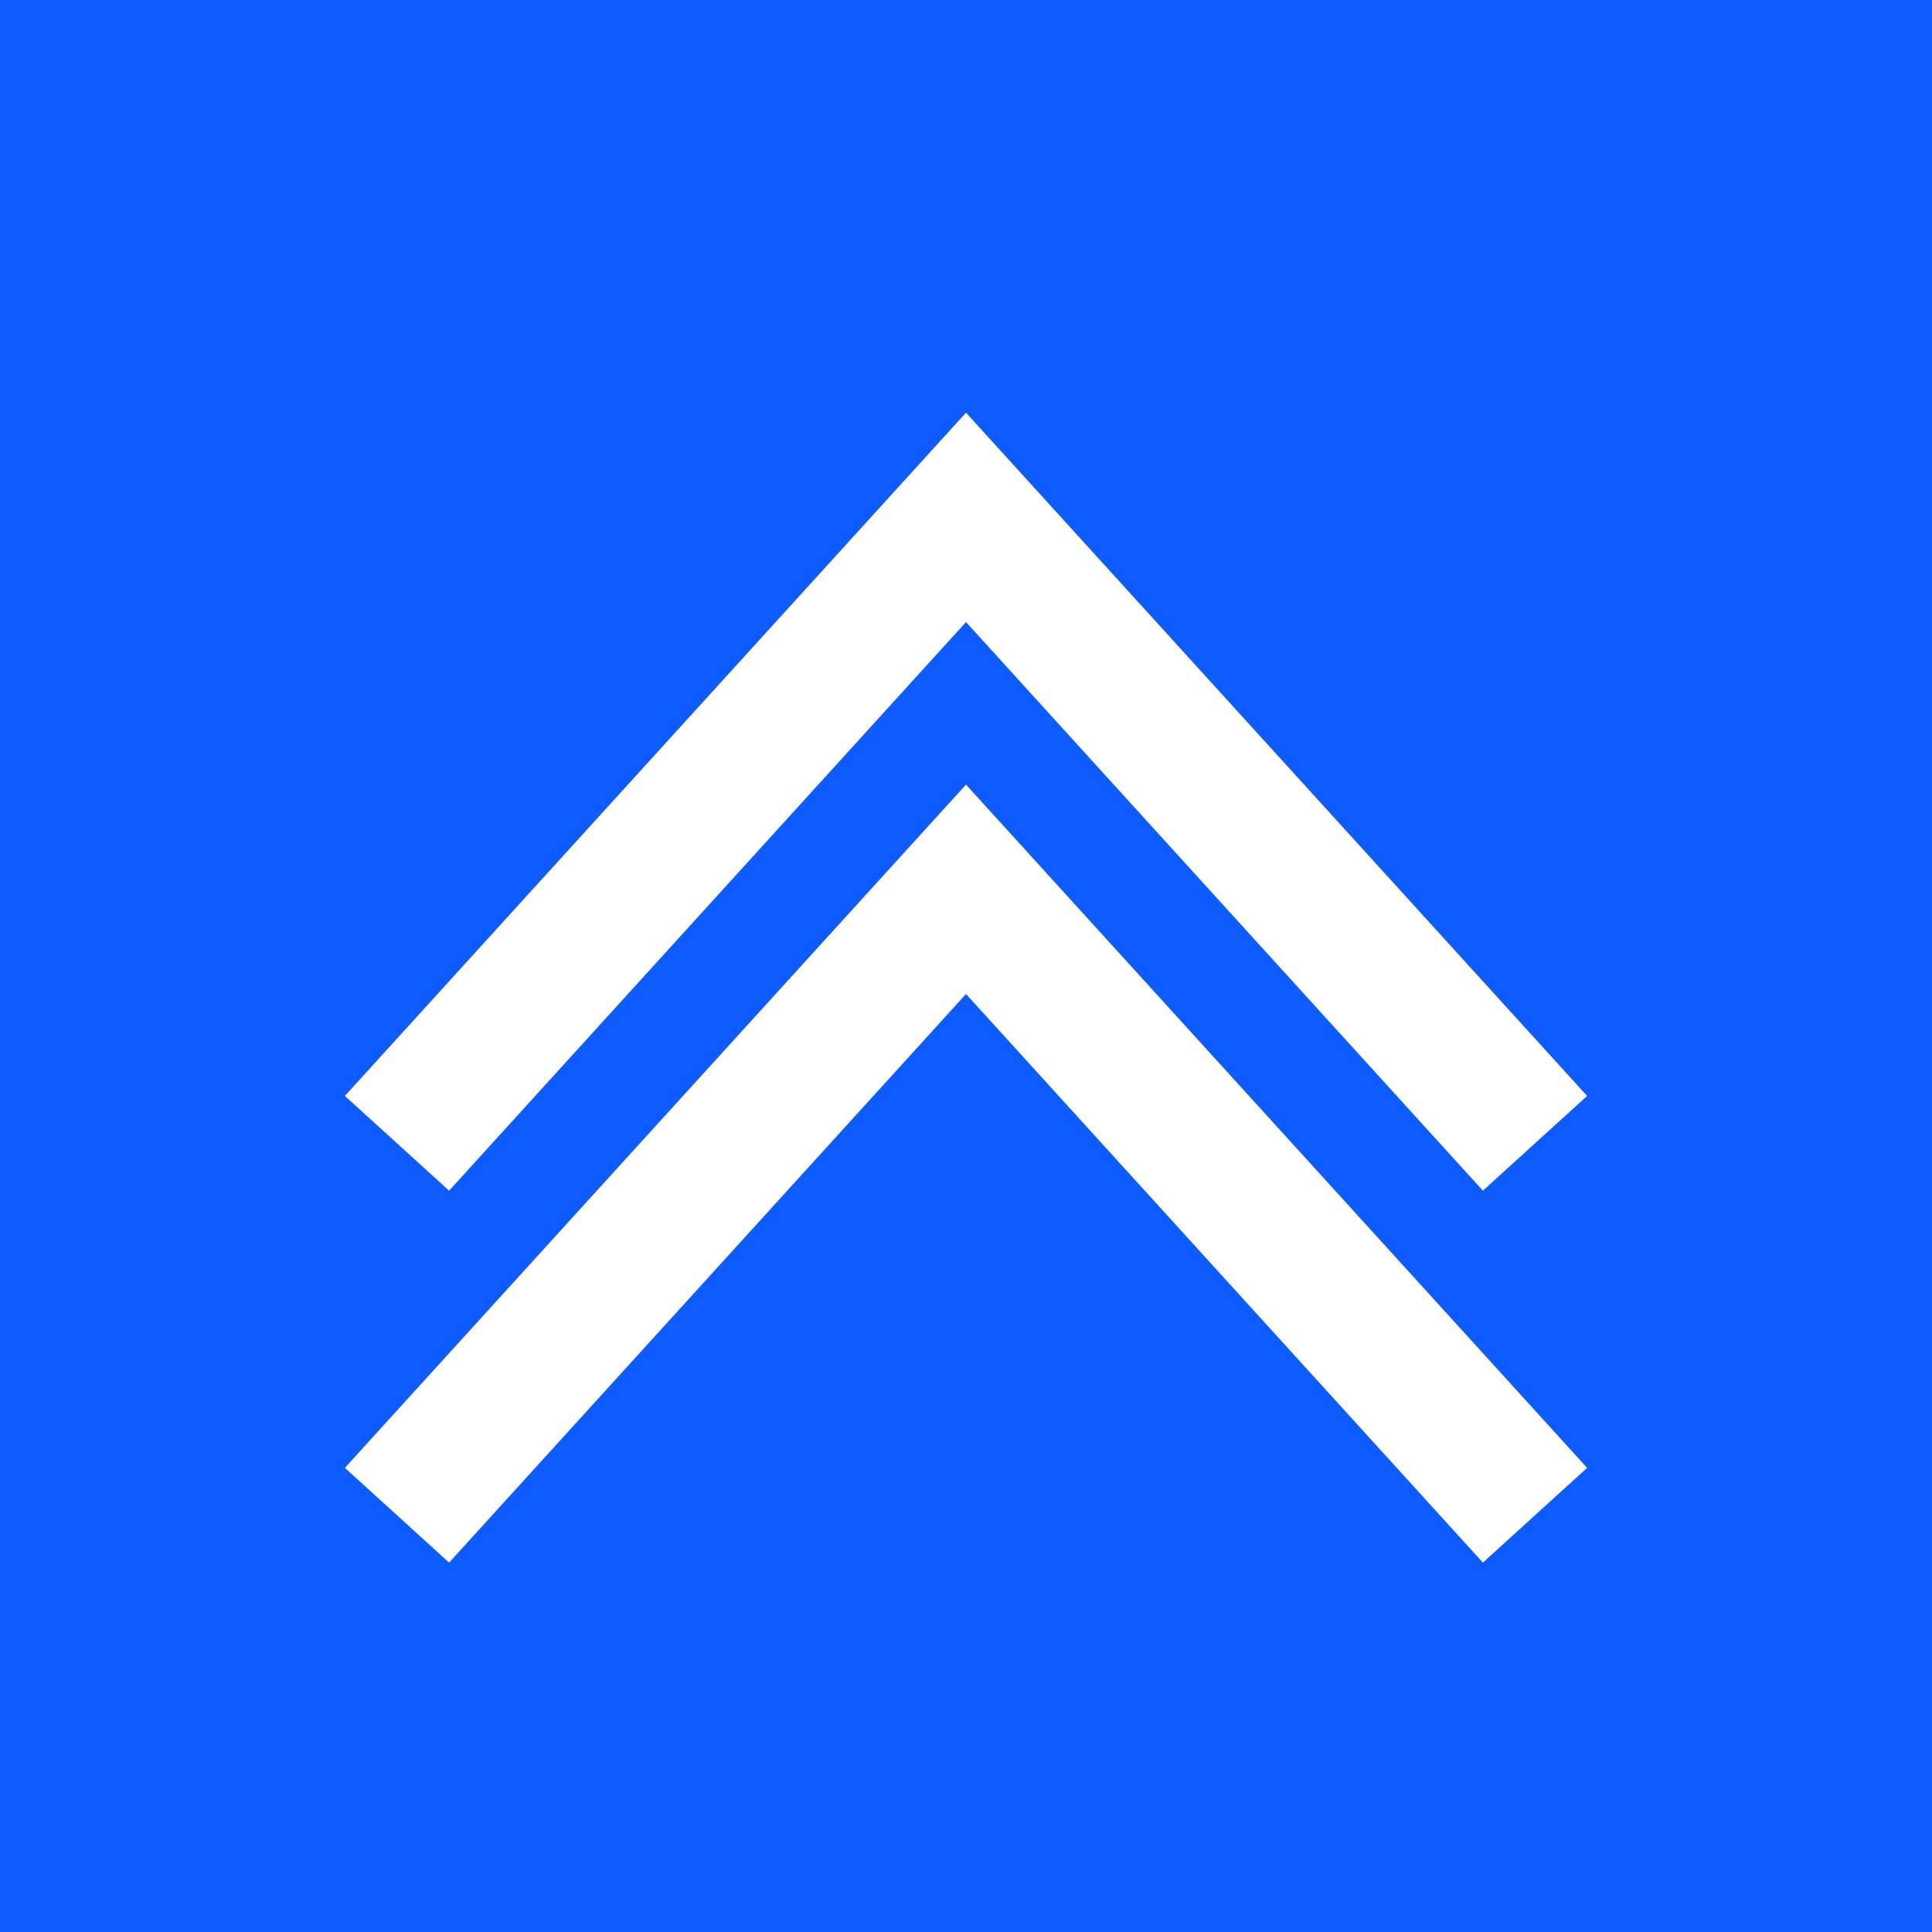
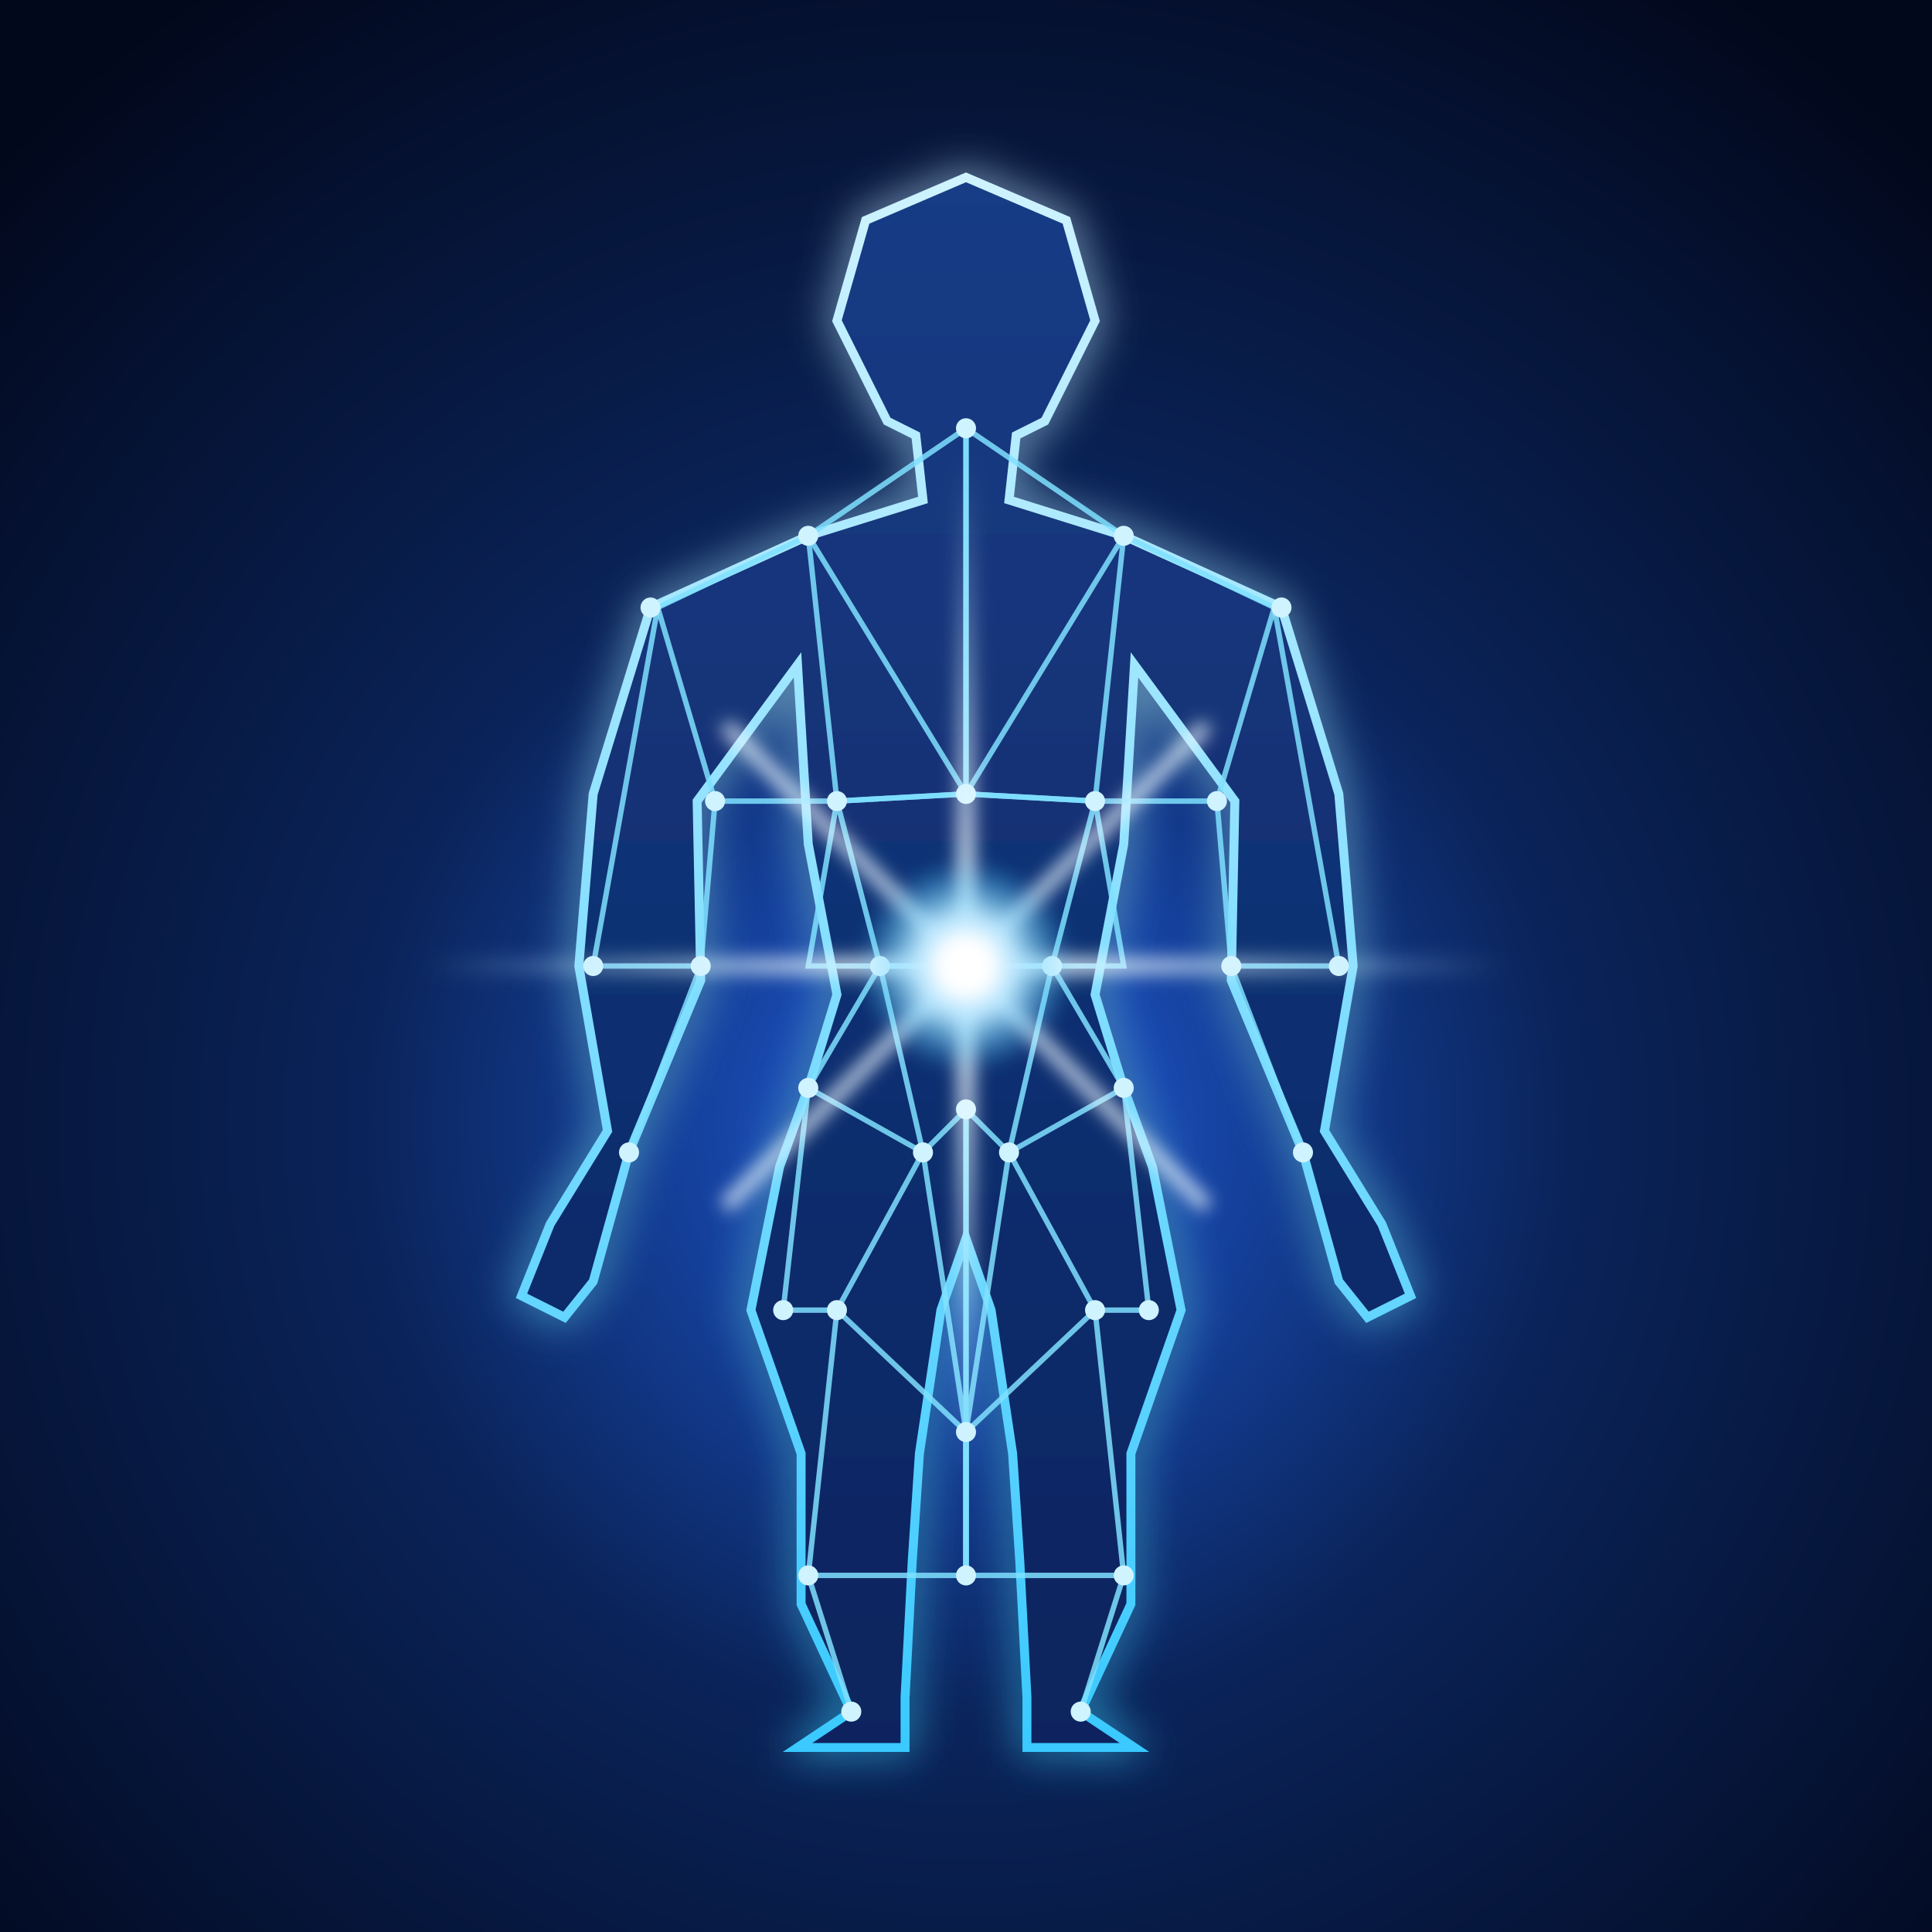
<svg xmlns="http://www.w3.org/2000/svg" viewBox="0 0 512 512">
-   <rect width="512" height="512" rx="0" fill="#0E5BFF" />
-   <polyline points="117.76,289.178 256,137.114 394.24,289.178" fill="none" stroke="#fff" stroke-width="37.325" stroke-linecap="square" stroke-linejoin="miter" />
-   <polyline points="117.76,387.743 256,235.679 394.24,387.743" fill="none" stroke="#fff" stroke-width="37.325" stroke-linecap="square" stroke-linejoin="miter" />
+   <defs>
+     <radialGradient id="bgrad" cx="50%" cy="58%" r="70%">
+       <stop offset="0%" stop-color="#1E5AD6" />
+       <stop offset="45%" stop-color="#0A2358" />
+       <stop offset="100%" stop-color="#02081C" />
+     </radialGradient>
+     <linearGradient id="body" x1="0" y1="0" x2="0" y2="1">
+       <stop offset="0%" stop-color="#173C86" />
+       <stop offset="100%" stop-color="#0A245E" />
+     </linearGradient>
+     <linearGradient id="edge" x1="0" y1="0" x2="0" y2="1">
+       <stop offset="0%" stop-color="#CFF3FF" />
+       <stop offset="100%" stop-color="#39C9FF" />
+     </linearGradient>
+     <radialGradient id="core">
+       <stop offset="0%" stop-color="#FFFFFF" />
+       <stop offset="45%" stop-color="#BFE9FF" />
+       <stop offset="100%" stop-color="#39C9FF" stop-opacity="0" />
+     </radialGradient>
+     <linearGradient id="ray" x1="0" y1="0" x2="0" y2="1">
+       <stop offset="0%" stop-color="#BFE9FF" stop-opacity="0" />
+       <stop offset="50%" stop-color="#FFFFFF" />
+       <stop offset="100%" stop-color="#BFE9FF" stop-opacity="0" />
+     </linearGradient>
+     <linearGradient id="rayH" x1="0" y1="0" x2="1" y2="0">
+       <stop offset="0%" stop-color="#BFE9FF" stop-opacity="0" />
+       <stop offset="50%" stop-color="#FFFFFF" />
+       <stop offset="100%" stop-color="#BFE9FF" stop-opacity="0" />
+     </linearGradient>
+     <filter id="glow" x="-40%" y="-40%" width="180%" height="180%">
+       <feGaussianBlur stdDeviation="6" result="b" />
+       <feMerge>
+         <feMergeNode in="b" />
+         <feMergeNode in="SourceGraphic" />
+       </feMerge>
+     </filter>
+     <filter id="soft" x="-60%" y="-60%" width="220%" height="220%">
+       <feGaussianBlur stdDeviation="2.4" />
+     </filter>
+   </defs>
+   <rect width="512" height="512" fill="url(#bgrad)" />
+   <g transform="translate(256,256) scale(0.95) translate(-256,-300)">
+     <g filter="url(#glow)">
+       <path d="M 256,80 L 284,92 L 292,120 L 278,148 L 270,152 L 268,170 L 300,180 L 344,200 L 360,252 L 364,300 L 356,346 L 372,372 L 380,392 L 368,398 L 360,388 L 350,352 L 330,304 L 331,254 L 303,216 L 300,266 L 292,308 L 300,334 L 308,356 L 316,396 L 302,436 L 302,478 L 288,508 L 303,518 L 273,518 L 273,504 L 271,466 L 269,436 L 263,396 L 256,376 L 256,376 L 249,396 L 243,436 L 241,466 L 239,504 L 239,518 L 209,518 L 224,508 L 210,478 L 210,436 L 196,396 L 204,356 L 212,334 L 220,308 L 212,266 L 209,216 L 181,254 L 182,304 L 162,352 L 152,388 L 144,398 L 132,392 L 140,372 L 156,346 L 148,300 L 152,252 L 168,200 L 212,180 L 244,170 L 242,152 L 234,148 L 220,120 L 228,92 L 256,80 Z" fill="url(#body)" stroke="url(#edge)" stroke-width="2.5" />
+     </g>
+     <path d="M256,150 L300,180 L342,200 M256,150 L256,252 L300,180 M300,180 L292,254 L256,252" stroke="#7FE0FF" stroke-width="1.5" fill="none" opacity="0.85" />
+     <path d="M342,200 L326,254 L292,254 M256,252 L292,254 L280,300 L256,300 M292,254 L300,300 L280,300" stroke="#7FE0FF" stroke-width="1.5" fill="none" opacity="0.85" />
+     <path d="M342,200 L360,300 L330,300 L326,254 M330,300 L350,352 M256,300 L280,300 L268,352 L256,340" stroke="#7FE0FF" stroke-width="1.5" fill="none" opacity="0.85" />
+     <path d="M280,300 L300,334 L268,352 M256,340 L256,430 L268,352 M268,352 L292,396 L256,430" stroke="#7FE0FF" stroke-width="1.5" fill="none" opacity="0.85" />
+     <path d="M300,334 L307,396 L292,396 M292,396 L300,470 L256,470 L256,430 M300,470 L288,508" stroke="#7FE0FF" stroke-width="1.5" fill="none" opacity="0.85" />
+     <path d="M256,430 L256,470" stroke="#7FE0FF" stroke-width="1.5" fill="none" opacity="0.85" />
+     <path d="M256,150 L212,180 L170,200 M256,150 L256,252 L212,180 M212,180 L220,254 L256,252" stroke="#7FE0FF" stroke-width="1.5" fill="none" opacity="0.85" />
+     <path d="M170,200 L186,254 L220,254 M256,252 L220,254 L232,300 L256,300 M220,254 L212,300 L232,300" stroke="#7FE0FF" stroke-width="1.5" fill="none" opacity="0.85" />
+     <path d="M170,200 L152,300 L182,300 L186,254 M182,300 L162,352 M256,300 L232,300 L244,352 L256,340" stroke="#7FE0FF" stroke-width="1.5" fill="none" opacity="0.85" />
+     <path d="M232,300 L212,334 L244,352 M256,340 L256,430 L244,352 M244,352 L220,396 L256,430" stroke="#7FE0FF" stroke-width="1.5" fill="none" opacity="0.85" />
+     <path d="M212,334 L205,396 L220,396 M220,396 L212,470 L256,470 L256,430 M212,470 L224,508" stroke="#7FE0FF" stroke-width="1.5" fill="none" opacity="0.85" />
+     <path d="M256,430 L256,470" stroke="#7FE0FF" stroke-width="1.5" fill="none" opacity="0.85" />
+     <circle cx="256" cy="150" r="2.8" fill="#CFF3FF" />
+     <circle cx="300" cy="180" r="2.8" fill="#CFF3FF" />
+     <circle cx="212" cy="180" r="2.8" fill="#CFF3FF" />
+     <circle cx="344" cy="200" r="2.8" fill="#CFF3FF" />
+     <circle cx="168" cy="200" r="2.8" fill="#CFF3FF" />
+     <circle cx="256" cy="252" r="2.8" fill="#CFF3FF" />
+     <circle cx="292" cy="254" r="2.8" fill="#CFF3FF" />
+     <circle cx="220" cy="254" r="2.8" fill="#CFF3FF" />
+     <circle cx="326" cy="254" r="2.8" fill="#CFF3FF" />
+     <circle cx="186" cy="254" r="2.8" fill="#CFF3FF" />
+     <circle cx="360" cy="300" r="2.8" fill="#CFF3FF" />
+     <circle cx="152" cy="300" r="2.8" fill="#CFF3FF" />
+     <circle cx="280" cy="300" r="2.8" fill="#CFF3FF" />
+     <circle cx="232" cy="300" r="2.8" fill="#CFF3FF" />
+     <circle cx="330" cy="300" r="2.8" fill="#CFF3FF" />
+     <circle cx="182" cy="300" r="2.8" fill="#CFF3FF" />
+     <circle cx="256" cy="300" r="2.8" fill="#CFF3FF" />
+     <circle cx="300" cy="334" r="2.8" fill="#CFF3FF" />
+     <circle cx="212" cy="334" r="2.8" fill="#CFF3FF" />
+     <circle cx="268" cy="352" r="2.8" fill="#CFF3FF" />
+     <circle cx="244" cy="352" r="2.8" fill="#CFF3FF" />
+     <circle cx="350" cy="352" r="2.8" fill="#CFF3FF" />
+     <circle cx="162" cy="352" r="2.8" fill="#CFF3FF" />
+     <circle cx="256" cy="340" r="2.8" fill="#CFF3FF" />
+     <circle cx="256" cy="430" r="2.8" fill="#CFF3FF" />
+     <circle cx="292" cy="396" r="2.8" fill="#CFF3FF" />
+     <circle cx="220" cy="396" r="2.8" fill="#CFF3FF" />
+     <circle cx="307" cy="396" r="2.8" fill="#CFF3FF" />
+     <circle cx="205" cy="396" r="2.8" fill="#CFF3FF" />
+     <circle cx="300" cy="470" r="2.8" fill="#CFF3FF" />
+     <circle cx="212" cy="470" r="2.8" fill="#CFF3FF" />
+     <circle cx="256" cy="470" r="2.8" fill="#CFF3FF" />
+     <circle cx="288" cy="508" r="2.8" fill="#CFF3FF" />
+     <circle cx="224" cy="508" r="2.8" fill="#CFF3FF" />
+     <g filter="url(#soft)">
+       <rect x="253.5" y="160" width="5" height="280" fill="url(#ray)" />
+       <rect x="106" y="297.5" width="300" height="5" fill="url(#rayH)" />
+       <rect x="254" y="205" width="4" height="190" fill="#EAF6FF" transform="rotate(45 256 300)" opacity="0.8" />
+       <rect x="254" y="205" width="4" height="190" fill="#EAF6FF" transform="rotate(-45 256 300)" opacity="0.8" />
+       <circle cx="256" cy="300" r="30" fill="url(#core)" />
+       <circle cx="256" cy="300" r="9" fill="#FFFFFF" />
+     </g>
+   </g>
</svg>
